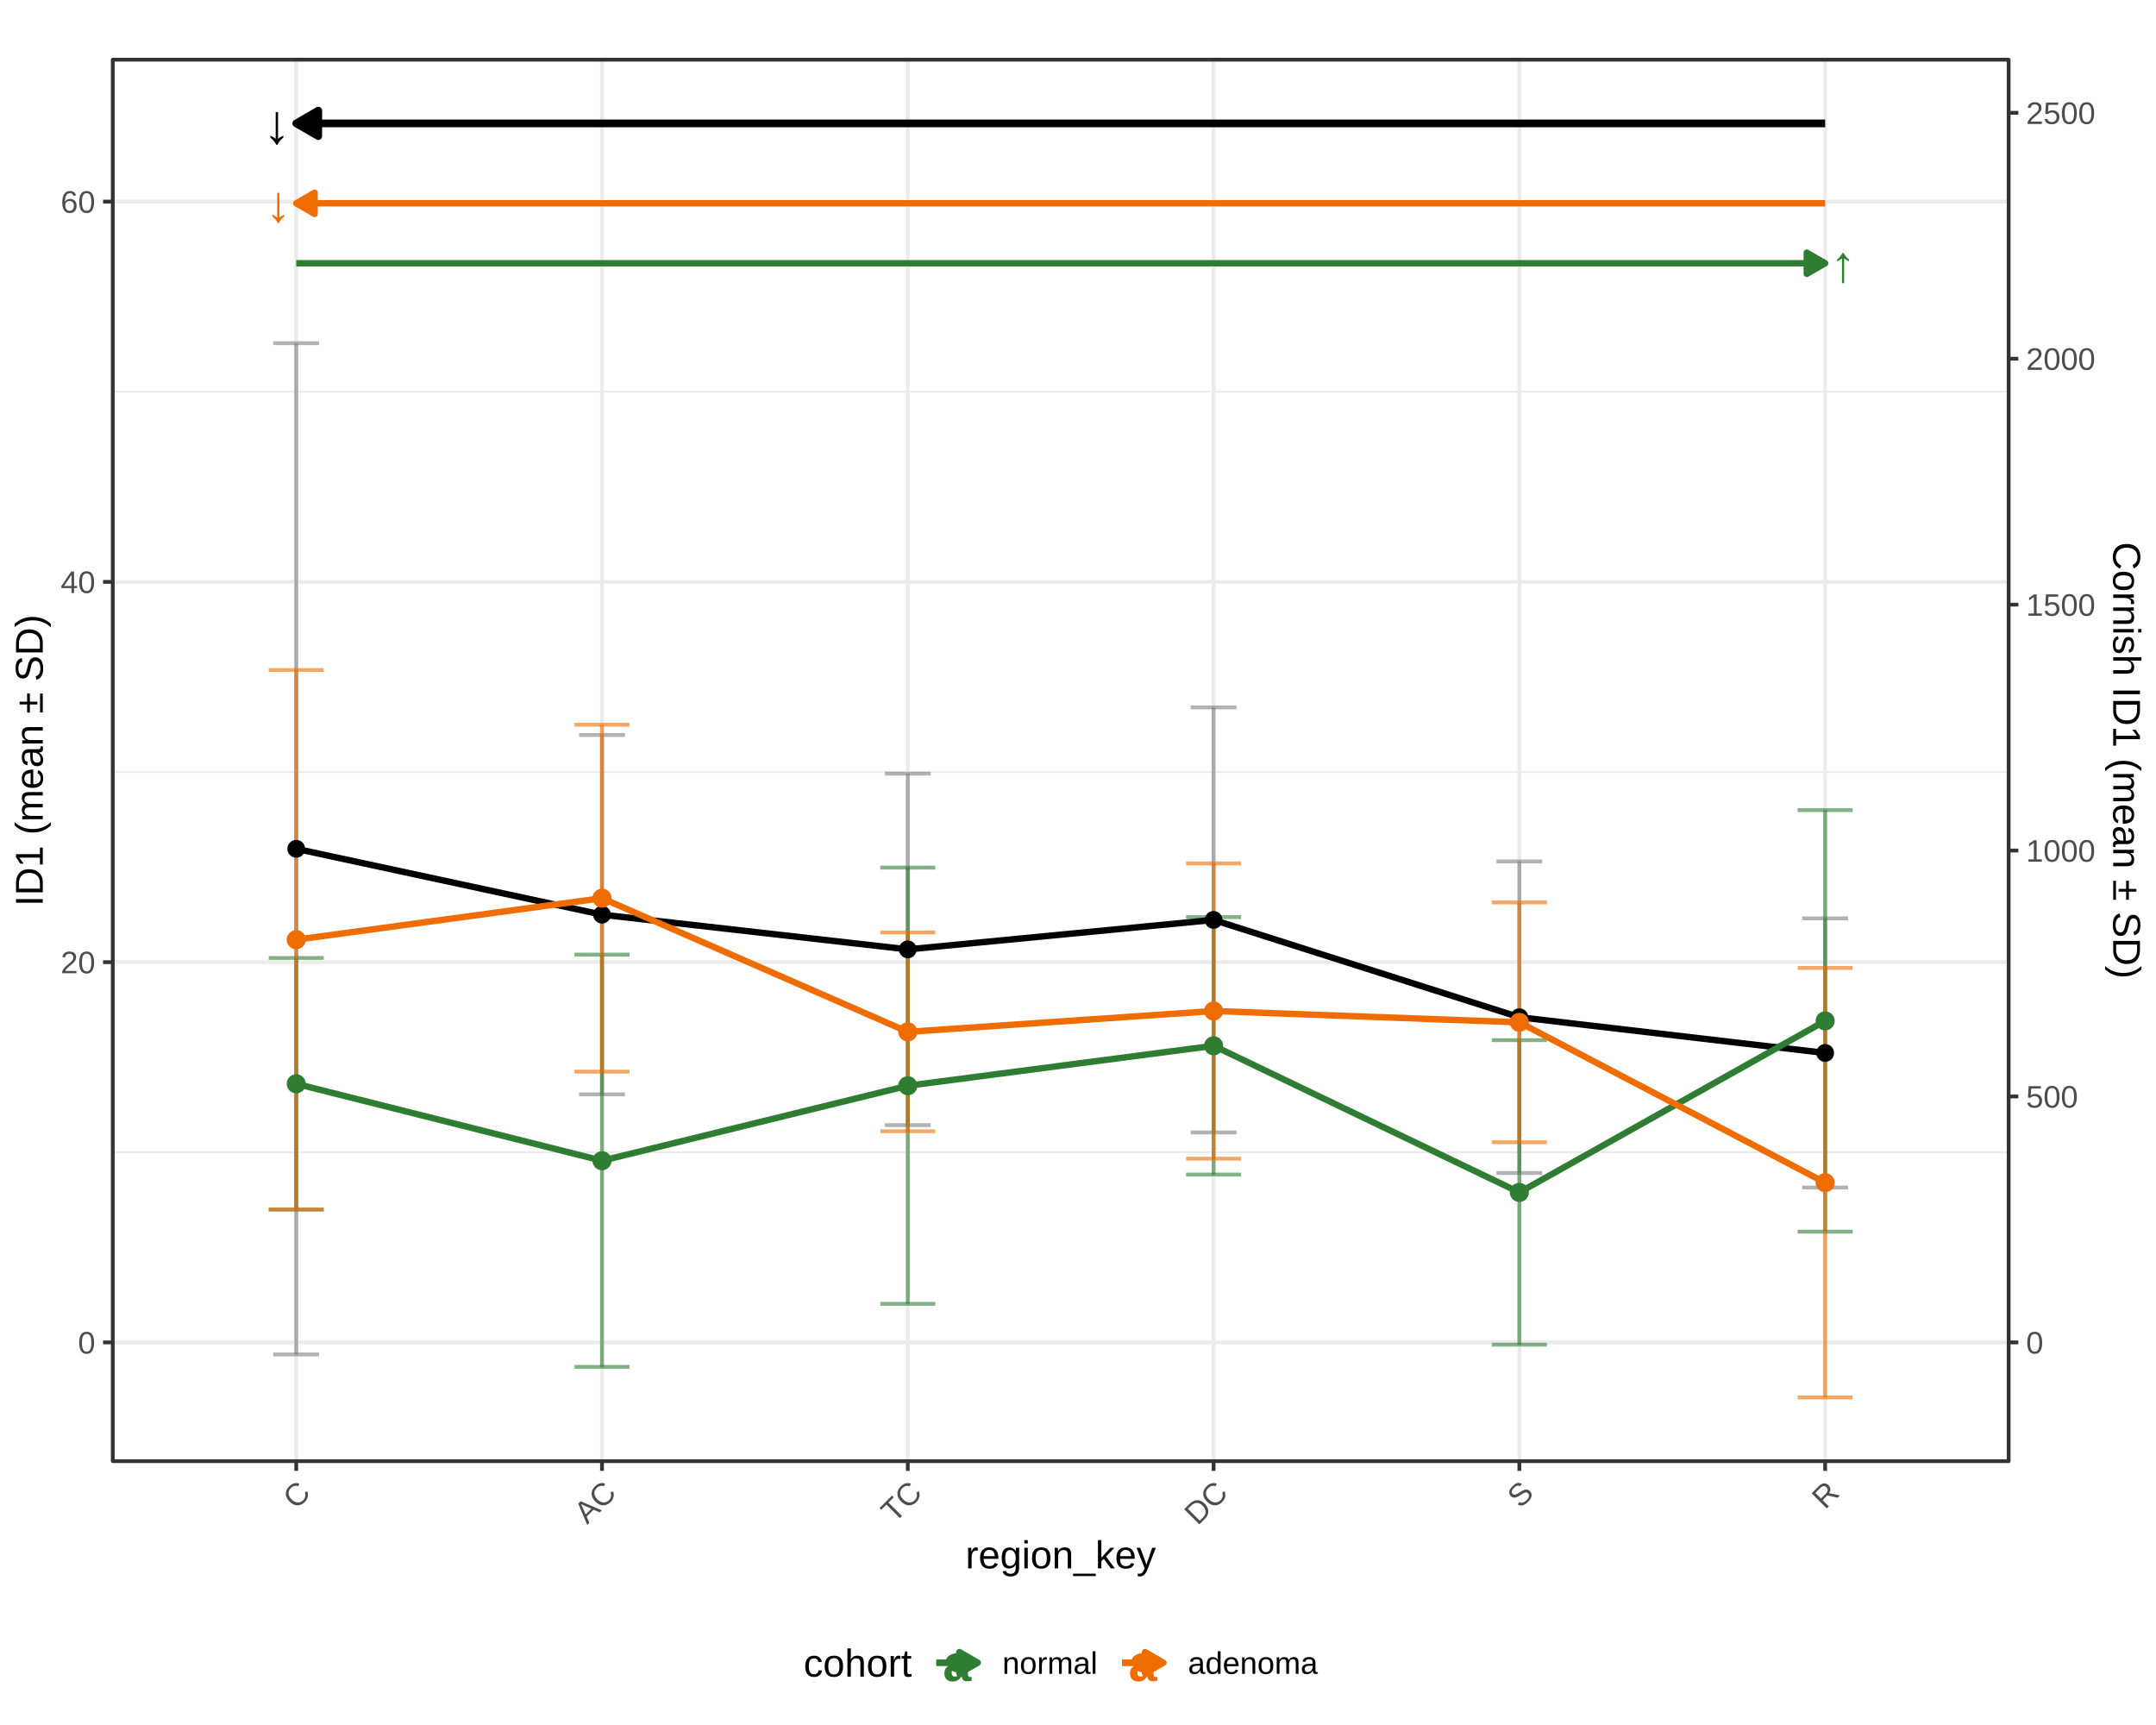
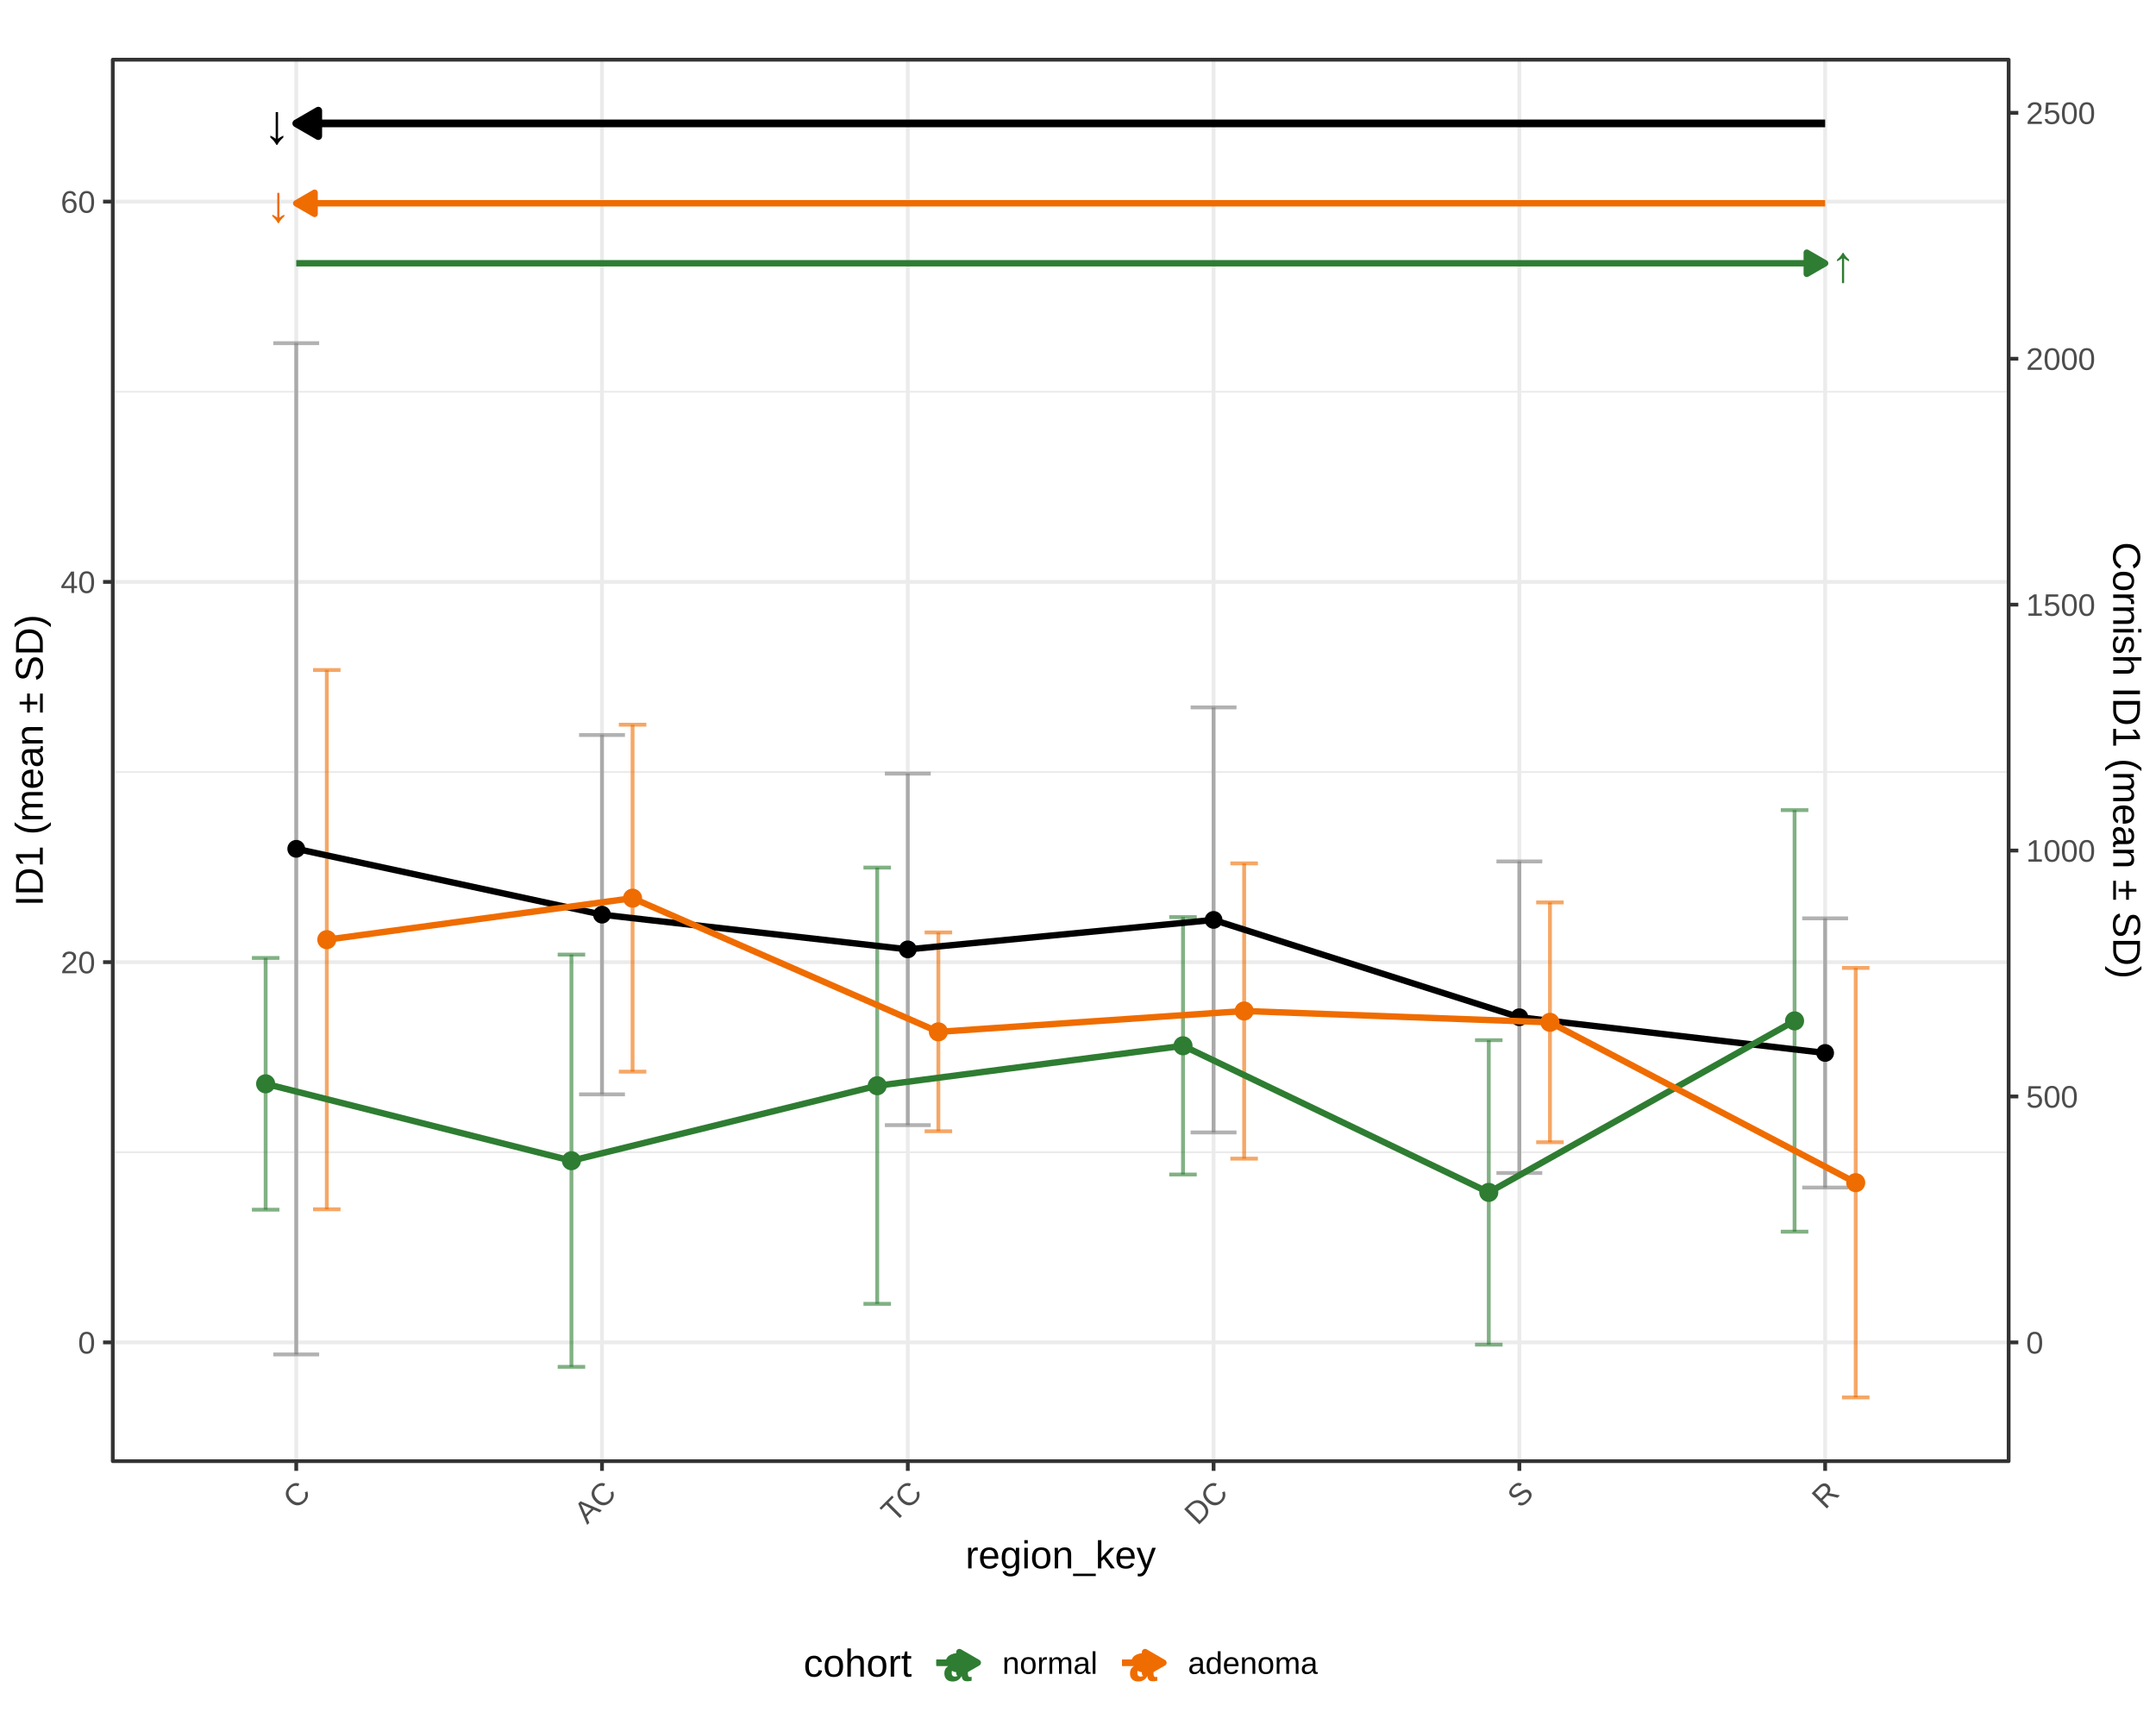
<svg xmlns="http://www.w3.org/2000/svg" width="720.00pt" height="576.00pt" viewBox="0 0 720.00 576.00">
  <g class="svglite">
    <defs>
      <style type="text/css">
    .svglite line, .svglite polyline, .svglite polygon, .svglite path, .svglite rect, .svglite circle {
      fill: none;
      stroke: #000000;
      stroke-linecap: round;
      stroke-linejoin: round;
      stroke-miterlimit: 10.00;
    }
    .svglite text {
      white-space: pre;
    }
    .svglite g.glyphgroup path {
      fill: inherit;
      stroke: none;
    }
  </style>
    </defs>
    <rect width="100%" height="100%" style="stroke: none; fill: #FFFFFF;" />
    <defs>
      <clipPath id="cpMC4wMHw3MjAuMDB8MC4wMHw1NzYuMDA=">
        <rect x="0.00" y="0.00" width="720.00" height="576.00" />
      </clipPath>
    </defs>
    <g clip-path="url(#cpMC4wMHw3MjAuMDB8MC4wMHw1NzYuMDA=)">
      <rect x="0.00" y="0.00" width="720.00" height="576.00" style="stroke-width: 1.26; stroke: #FFFFFF; fill: #FFFFFF;" />
      <rect x="37.66" y="19.93" width="633.13" height="467.97" style="stroke-width: 1.26; stroke: none; fill: #FFFFFF;" />
      <polyline points="37.66,384.76 670.78,384.76 " style="stroke-width: 0.63; stroke: #EBEBEB; stroke-linecap: butt;" />
      <polyline points="37.66,257.78 670.78,257.78 " style="stroke-width: 0.63; stroke: #EBEBEB; stroke-linecap: butt;" />
      <polyline points="37.66,130.81 670.78,130.81 " style="stroke-width: 0.63; stroke: #EBEBEB; stroke-linecap: butt;" />
      <polyline points="37.66,448.24 670.78,448.24 " style="stroke-width: 1.26; stroke: #EBEBEB; stroke-linecap: butt;" />
      <polyline points="37.66,321.27 670.78,321.27 " style="stroke-width: 1.26; stroke: #EBEBEB; stroke-linecap: butt;" />
      <polyline points="37.66,194.30 670.78,194.30 " style="stroke-width: 1.26; stroke: #EBEBEB; stroke-linecap: butt;" />
      <polyline points="37.66,67.32 670.78,67.32 " style="stroke-width: 1.26; stroke: #EBEBEB; stroke-linecap: butt;" />
      <polyline points="98.93,487.90 98.93,19.93 " style="stroke-width: 1.26; stroke: #EBEBEB; stroke-linecap: butt;" />
      <polyline points="201.04,487.90 201.04,19.93 " style="stroke-width: 1.26; stroke: #EBEBEB; stroke-linecap: butt;" />
      <polyline points="303.16,487.90 303.16,19.93 " style="stroke-width: 1.26; stroke: #EBEBEB; stroke-linecap: butt;" />
      <polyline points="405.28,487.90 405.28,19.93 " style="stroke-width: 1.26; stroke: #EBEBEB; stroke-linecap: butt;" />
      <polyline points="507.39,487.90 507.39,19.93 " style="stroke-width: 1.26; stroke: #EBEBEB; stroke-linecap: butt;" />
      <polyline points="609.51,487.90 609.51,19.93 " style="stroke-width: 1.26; stroke: #EBEBEB; stroke-linecap: butt;" />
      <polyline points="91.27,114.60 106.58,114.60 " style="stroke-width: 1.28; stroke: #7F7F7F; stroke-opacity: 0.60; stroke-linecap: butt;" />
      <polyline points="98.93,114.60 98.93,452.27 " style="stroke-width: 1.28; stroke: #7F7F7F; stroke-opacity: 0.60; stroke-linecap: butt;" />
      <polyline points="91.27,452.27 106.58,452.27 " style="stroke-width: 1.28; stroke: #7F7F7F; stroke-opacity: 0.60; stroke-linecap: butt;" />
      <polyline points="193.38,245.42 208.70,245.42 " style="stroke-width: 1.28; stroke: #7F7F7F; stroke-opacity: 0.60; stroke-linecap: butt;" />
      <polyline points="201.04,245.42 201.04,365.42 " style="stroke-width: 1.28; stroke: #7F7F7F; stroke-opacity: 0.60; stroke-linecap: butt;" />
      <polyline points="193.38,365.42 208.70,365.42 " style="stroke-width: 1.28; stroke: #7F7F7F; stroke-opacity: 0.60; stroke-linecap: butt;" />
      <polyline points="295.50,258.33 310.82,258.33 " style="stroke-width: 1.28; stroke: #7F7F7F; stroke-opacity: 0.60; stroke-linecap: butt;" />
      <polyline points="303.16,258.33 303.16,375.69 " style="stroke-width: 1.28; stroke: #7F7F7F; stroke-opacity: 0.60; stroke-linecap: butt;" />
      <polyline points="295.50,375.69 310.82,375.69 " style="stroke-width: 1.28; stroke: #7F7F7F; stroke-opacity: 0.60; stroke-linecap: butt;" />
      <polyline points="397.62,236.21 412.94,236.21 " style="stroke-width: 1.28; stroke: #7F7F7F; stroke-opacity: 0.60; stroke-linecap: butt;" />
      <polyline points="405.28,236.21 405.28,378.13 " style="stroke-width: 1.28; stroke: #7F7F7F; stroke-opacity: 0.60; stroke-linecap: butt;" />
      <polyline points="397.62,378.13 412.94,378.13 " style="stroke-width: 1.28; stroke: #7F7F7F; stroke-opacity: 0.60; stroke-linecap: butt;" />
      <polyline points="499.74,287.65 515.05,287.65 " style="stroke-width: 1.28; stroke: #7F7F7F; stroke-opacity: 0.60; stroke-linecap: butt;" />
      <polyline points="507.39,287.65 507.39,391.68 " style="stroke-width: 1.28; stroke: #7F7F7F; stroke-opacity: 0.60; stroke-linecap: butt;" />
      <polyline points="499.74,391.68 515.05,391.68 " style="stroke-width: 1.28; stroke: #7F7F7F; stroke-opacity: 0.60; stroke-linecap: butt;" />
      <polyline points="601.85,306.65 617.17,306.65 " style="stroke-width: 1.28; stroke: #7F7F7F; stroke-opacity: 0.60; stroke-linecap: butt;" />
      <polyline points="609.51,306.65 609.51,396.54 " style="stroke-width: 1.28; stroke: #7F7F7F; stroke-opacity: 0.60; stroke-linecap: butt;" />
      <polyline points="601.85,396.54 617.17,396.54 " style="stroke-width: 1.28; stroke: #7F7F7F; stroke-opacity: 0.60; stroke-linecap: butt;" />
-       <polyline points="89.74,319.87 108.12,319.87 " style="stroke-width: 1.28; stroke: #2E7D32; stroke-opacity: 0.60; stroke-linecap: butt;" />
-       <polyline points="98.93,319.87 98.93,403.93 " style="stroke-width: 1.28; stroke: #2E7D32; stroke-opacity: 0.60; stroke-linecap: butt;" />
-       <polyline points="89.74,403.93 108.12,403.93 " style="stroke-width: 1.28; stroke: #2E7D32; stroke-opacity: 0.60; stroke-linecap: butt;" />
-       <polyline points="89.74,223.72 108.12,223.72 " style="stroke-width: 1.28; stroke: #EF6C00; stroke-opacity: 0.60; stroke-linecap: butt;" />
-       <polyline points="98.93,223.72 98.93,403.81 " style="stroke-width: 1.28; stroke: #EF6C00; stroke-opacity: 0.60; stroke-linecap: butt;" />
-       <polyline points="89.74,403.81 108.12,403.81 " style="stroke-width: 1.28; stroke: #EF6C00; stroke-opacity: 0.60; stroke-linecap: butt;" />
-       <polyline points="191.85,318.75 210.23,318.75 " style="stroke-width: 1.28; stroke: #2E7D32; stroke-opacity: 0.60; stroke-linecap: butt;" />
-       <polyline points="201.04,318.75 201.04,456.40 " style="stroke-width: 1.28; stroke: #2E7D32; stroke-opacity: 0.60; stroke-linecap: butt;" />
-       <polyline points="191.85,456.40 210.23,456.40 " style="stroke-width: 1.28; stroke: #2E7D32; stroke-opacity: 0.60; stroke-linecap: butt;" />
-       <polyline points="191.85,241.99 210.23,241.99 " style="stroke-width: 1.28; stroke: #EF6C00; stroke-opacity: 0.60; stroke-linecap: butt;" />
-       <polyline points="201.04,241.99 201.04,357.84 " style="stroke-width: 1.28; stroke: #EF6C00; stroke-opacity: 0.60; stroke-linecap: butt;" />
-       <polyline points="191.85,357.84 210.23,357.84 " style="stroke-width: 1.28; stroke: #EF6C00; stroke-opacity: 0.60; stroke-linecap: butt;" />
-       <polyline points="293.97,289.70 312.35,289.70 " style="stroke-width: 1.28; stroke: #2E7D32; stroke-opacity: 0.60; stroke-linecap: butt;" />
-       <polyline points="303.16,289.70 303.16,435.37 " style="stroke-width: 1.28; stroke: #2E7D32; stroke-opacity: 0.60; stroke-linecap: butt;" />
-       <polyline points="293.97,435.37 312.35,435.37 " style="stroke-width: 1.28; stroke: #2E7D32; stroke-opacity: 0.60; stroke-linecap: butt;" />
-       <polyline points="293.97,311.36 312.35,311.36 " style="stroke-width: 1.28; stroke: #EF6C00; stroke-opacity: 0.60; stroke-linecap: butt;" />
-       <polyline points="303.16,311.36 303.16,377.74 " style="stroke-width: 1.28; stroke: #EF6C00; stroke-opacity: 0.60; stroke-linecap: butt;" />
-       <polyline points="293.97,377.74 312.35,377.74 " style="stroke-width: 1.28; stroke: #EF6C00; stroke-opacity: 0.60; stroke-linecap: butt;" />
-       <polyline points="396.09,306.23 414.47,306.23 " style="stroke-width: 1.28; stroke: #2E7D32; stroke-opacity: 0.60; stroke-linecap: butt;" />
-       <polyline points="405.28,306.23 405.28,392.18 " style="stroke-width: 1.28; stroke: #2E7D32; stroke-opacity: 0.60; stroke-linecap: butt;" />
-       <polyline points="396.09,392.18 414.47,392.18 " style="stroke-width: 1.28; stroke: #2E7D32; stroke-opacity: 0.60; stroke-linecap: butt;" />
-       <polyline points="396.09,288.30 414.47,288.30 " style="stroke-width: 1.28; stroke: #EF6C00; stroke-opacity: 0.60; stroke-linecap: butt;" />
-       <polyline points="405.28,288.30 405.28,386.89 " style="stroke-width: 1.28; stroke: #EF6C00; stroke-opacity: 0.60; stroke-linecap: butt;" />
-       <polyline points="396.09,386.89 414.47,386.89 " style="stroke-width: 1.28; stroke: #EF6C00; stroke-opacity: 0.60; stroke-linecap: butt;" />
-       <polyline points="498.20,347.33 516.59,347.33 " style="stroke-width: 1.28; stroke: #2E7D32; stroke-opacity: 0.60; stroke-linecap: butt;" />
-       <polyline points="507.39,347.33 507.39,448.99 " style="stroke-width: 1.28; stroke: #2E7D32; stroke-opacity: 0.60; stroke-linecap: butt;" />
-       <polyline points="498.20,448.99 516.59,448.99 " style="stroke-width: 1.28; stroke: #2E7D32; stroke-opacity: 0.60; stroke-linecap: butt;" />
-       <polyline points="498.20,301.34 516.59,301.34 " style="stroke-width: 1.28; stroke: #EF6C00; stroke-opacity: 0.60; stroke-linecap: butt;" />
-       <polyline points="507.39,301.34 507.39,381.41 " style="stroke-width: 1.28; stroke: #EF6C00; stroke-opacity: 0.60; stroke-linecap: butt;" />
-       <polyline points="498.20,381.41 516.59,381.41 " style="stroke-width: 1.28; stroke: #EF6C00; stroke-opacity: 0.60; stroke-linecap: butt;" />
-       <polyline points="600.32,270.51 618.70,270.51 " style="stroke-width: 1.28; stroke: #2E7D32; stroke-opacity: 0.60; stroke-linecap: butt;" />
-       <polyline points="609.51,270.51 609.51,411.27 " style="stroke-width: 1.28; stroke: #2E7D32; stroke-opacity: 0.60; stroke-linecap: butt;" />
-       <polyline points="600.32,411.27 618.70,411.27 " style="stroke-width: 1.28; stroke: #2E7D32; stroke-opacity: 0.60; stroke-linecap: butt;" />
-       <polyline points="600.32,323.20 618.70,323.20 " style="stroke-width: 1.28; stroke: #EF6C00; stroke-opacity: 0.60; stroke-linecap: butt;" />
-       <polyline points="609.51,323.20 609.51,466.63 " style="stroke-width: 1.28; stroke: #EF6C00; stroke-opacity: 0.60; stroke-linecap: butt;" />
-       <polyline points="600.32,466.63 618.70,466.63 " style="stroke-width: 1.28; stroke: #EF6C00; stroke-opacity: 0.60; stroke-linecap: butt;" />
+       <polyline points="84.12,319.87 93.31,319.87 " style="stroke-width: 1.28; stroke: #2E7D32; stroke-opacity: 0.60; stroke-linecap: butt;" />
+       <polyline points="88.71,319.87 88.71,403.93 " style="stroke-width: 1.28; stroke: #2E7D32; stroke-opacity: 0.60; stroke-linecap: butt;" />
+       <polyline points="84.12,403.93 93.31,403.93 " style="stroke-width: 1.28; stroke: #2E7D32; stroke-opacity: 0.60; stroke-linecap: butt;" />
+       <polyline points="104.54,223.72 113.73,223.72 " style="stroke-width: 1.28; stroke: #EF6C00; stroke-opacity: 0.60; stroke-linecap: butt;" />
+       <polyline points="109.14,223.72 109.14,403.81 " style="stroke-width: 1.28; stroke: #EF6C00; stroke-opacity: 0.60; stroke-linecap: butt;" />
+       <polyline points="104.54,403.81 113.73,403.81 " style="stroke-width: 1.28; stroke: #EF6C00; stroke-opacity: 0.60; stroke-linecap: butt;" />
+       <polyline points="186.24,318.75 195.43,318.75 " style="stroke-width: 1.28; stroke: #2E7D32; stroke-opacity: 0.60; stroke-linecap: butt;" />
+       <polyline points="190.83,318.75 190.83,456.40 " style="stroke-width: 1.28; stroke: #2E7D32; stroke-opacity: 0.60; stroke-linecap: butt;" />
+       <polyline points="186.24,456.40 195.43,456.40 " style="stroke-width: 1.28; stroke: #2E7D32; stroke-opacity: 0.60; stroke-linecap: butt;" />
+       <polyline points="206.66,241.99 215.85,241.99 " style="stroke-width: 1.28; stroke: #EF6C00; stroke-opacity: 0.60; stroke-linecap: butt;" />
+       <polyline points="211.25,241.99 211.25,357.84 " style="stroke-width: 1.28; stroke: #EF6C00; stroke-opacity: 0.60; stroke-linecap: butt;" />
+       <polyline points="206.66,357.84 215.85,357.84 " style="stroke-width: 1.28; stroke: #EF6C00; stroke-opacity: 0.60; stroke-linecap: butt;" />
+       <polyline points="288.35,289.70 297.54,289.70 " style="stroke-width: 1.28; stroke: #2E7D32; stroke-opacity: 0.60; stroke-linecap: butt;" />
+       <polyline points="292.95,289.70 292.95,435.37 " style="stroke-width: 1.28; stroke: #2E7D32; stroke-opacity: 0.60; stroke-linecap: butt;" />
+       <polyline points="288.35,435.37 297.54,435.37 " style="stroke-width: 1.28; stroke: #2E7D32; stroke-opacity: 0.60; stroke-linecap: butt;" />
+       <polyline points="308.78,311.36 317.97,311.36 " style="stroke-width: 1.28; stroke: #EF6C00; stroke-opacity: 0.60; stroke-linecap: butt;" />
+       <polyline points="313.37,311.36 313.37,377.74 " style="stroke-width: 1.28; stroke: #EF6C00; stroke-opacity: 0.60; stroke-linecap: butt;" />
+       <polyline points="308.78,377.74 317.97,377.74 " style="stroke-width: 1.28; stroke: #EF6C00; stroke-opacity: 0.60; stroke-linecap: butt;" />
+       <polyline points="390.47,306.23 399.66,306.23 " style="stroke-width: 1.28; stroke: #2E7D32; stroke-opacity: 0.60; stroke-linecap: butt;" />
+       <polyline points="395.07,306.23 395.07,392.18 " style="stroke-width: 1.28; stroke: #2E7D32; stroke-opacity: 0.60; stroke-linecap: butt;" />
+       <polyline points="390.47,392.18 399.66,392.18 " style="stroke-width: 1.28; stroke: #2E7D32; stroke-opacity: 0.60; stroke-linecap: butt;" />
+       <polyline points="410.89,288.30 420.08,288.30 " style="stroke-width: 1.28; stroke: #EF6C00; stroke-opacity: 0.60; stroke-linecap: butt;" />
+       <polyline points="415.49,288.30 415.49,386.89 " style="stroke-width: 1.28; stroke: #EF6C00; stroke-opacity: 0.60; stroke-linecap: butt;" />
+       <polyline points="410.89,386.89 420.08,386.89 " style="stroke-width: 1.28; stroke: #EF6C00; stroke-opacity: 0.60; stroke-linecap: butt;" />
+       <polyline points="492.59,347.33 501.78,347.33 " style="stroke-width: 1.28; stroke: #2E7D32; stroke-opacity: 0.60; stroke-linecap: butt;" />
+       <polyline points="497.18,347.33 497.18,448.99 " style="stroke-width: 1.28; stroke: #2E7D32; stroke-opacity: 0.60; stroke-linecap: butt;" />
+       <polyline points="492.59,448.99 501.78,448.99 " style="stroke-width: 1.28; stroke: #2E7D32; stroke-opacity: 0.60; stroke-linecap: butt;" />
+       <polyline points="513.01,301.34 522.20,301.34 " style="stroke-width: 1.28; stroke: #EF6C00; stroke-opacity: 0.60; stroke-linecap: butt;" />
+       <polyline points="517.61,301.34 517.61,381.41 " style="stroke-width: 1.28; stroke: #EF6C00; stroke-opacity: 0.60; stroke-linecap: butt;" />
+       <polyline points="513.01,381.41 522.20,381.41 " style="stroke-width: 1.28; stroke: #EF6C00; stroke-opacity: 0.60; stroke-linecap: butt;" />
+       <polyline points="594.70,270.51 603.90,270.51 " style="stroke-width: 1.28; stroke: #2E7D32; stroke-opacity: 0.60; stroke-linecap: butt;" />
+       <polyline points="599.30,270.51 599.30,411.27 " style="stroke-width: 1.28; stroke: #2E7D32; stroke-opacity: 0.60; stroke-linecap: butt;" />
+       <polyline points="594.70,411.27 603.90,411.27 " style="stroke-width: 1.28; stroke: #2E7D32; stroke-opacity: 0.60; stroke-linecap: butt;" />
+       <polyline points="615.13,323.20 624.32,323.20 " style="stroke-width: 1.28; stroke: #EF6C00; stroke-opacity: 0.60; stroke-linecap: butt;" />
+       <polyline points="619.72,323.20 619.72,466.63 " style="stroke-width: 1.28; stroke: #EF6C00; stroke-opacity: 0.60; stroke-linecap: butt;" />
+       <polyline points="615.13,466.63 624.32,466.63 " style="stroke-width: 1.28; stroke: #EF6C00; stroke-opacity: 0.60; stroke-linecap: butt;" />
      <polyline points="98.93,283.43 201.04,305.42 303.16,317.01 405.28,307.17 507.39,339.67 609.51,351.60 " style="stroke-width: 2.13; stroke-linecap: butt;" />
      <circle cx="98.93" cy="283.43" r="2.55" style="stroke-width: 0.84; fill: #000000;" />
      <circle cx="201.04" cy="305.42" r="2.55" style="stroke-width: 0.84; fill: #000000;" />
      <circle cx="303.16" cy="317.01" r="2.55" style="stroke-width: 0.84; fill: #000000;" />
      <circle cx="405.28" cy="307.17" r="2.55" style="stroke-width: 0.84; fill: #000000;" />
      <circle cx="507.39" cy="339.67" r="2.55" style="stroke-width: 0.84; fill: #000000;" />
      <circle cx="609.51" cy="351.60" r="2.55" style="stroke-width: 0.84; fill: #000000;" />
-       <polyline points="98.93,361.90 201.04,387.58 303.16,362.54 405.28,349.20 507.39,398.16 609.51,340.89 " style="stroke-width: 2.13; stroke: #2E7D32; stroke-linecap: butt;" />
-       <polyline points="98.93,313.77 201.04,299.91 303.16,344.55 405.28,337.59 507.39,341.37 609.51,394.91 " style="stroke-width: 2.13; stroke: #EF6C00; stroke-linecap: butt;" />
-       <circle cx="98.93" cy="361.90" r="2.77" style="stroke-width: 0.84; stroke: #2E7D32; fill: #2E7D32;" />
-       <circle cx="98.93" cy="313.77" r="2.77" style="stroke-width: 0.84; stroke: #EF6C00; fill: #EF6C00;" />
-       <circle cx="201.04" cy="387.58" r="2.77" style="stroke-width: 0.84; stroke: #2E7D32; fill: #2E7D32;" />
-       <circle cx="201.04" cy="299.91" r="2.77" style="stroke-width: 0.84; stroke: #EF6C00; fill: #EF6C00;" />
-       <circle cx="303.16" cy="362.54" r="2.77" style="stroke-width: 0.84; stroke: #2E7D32; fill: #2E7D32;" />
-       <circle cx="303.16" cy="344.55" r="2.77" style="stroke-width: 0.84; stroke: #EF6C00; fill: #EF6C00;" />
-       <circle cx="405.28" cy="349.20" r="2.77" style="stroke-width: 0.84; stroke: #2E7D32; fill: #2E7D32;" />
-       <circle cx="405.28" cy="337.59" r="2.77" style="stroke-width: 0.84; stroke: #EF6C00; fill: #EF6C00;" />
-       <circle cx="507.39" cy="398.16" r="2.77" style="stroke-width: 0.84; stroke: #2E7D32; fill: #2E7D32;" />
-       <circle cx="507.39" cy="341.37" r="2.77" style="stroke-width: 0.84; stroke: #EF6C00; fill: #EF6C00;" />
-       <circle cx="609.51" cy="340.89" r="2.77" style="stroke-width: 0.84; stroke: #2E7D32; fill: #2E7D32;" />
-       <circle cx="609.51" cy="394.91" r="2.77" style="stroke-width: 0.84; stroke: #EF6C00; fill: #EF6C00;" />
+       <polyline points="88.71,361.90 190.83,387.58 292.95,362.54 395.07,349.20 497.18,398.16 599.30,340.89 " style="stroke-width: 2.13; stroke: #2E7D32; stroke-linecap: butt;" />
+       <polyline points="109.14,313.77 211.25,299.91 313.37,344.55 415.49,337.59 517.61,341.37 619.72,394.91 " style="stroke-width: 2.13; stroke: #EF6C00; stroke-linecap: butt;" />
+       <circle cx="88.71" cy="361.90" r="2.77" style="stroke-width: 0.84; stroke: #2E7D32; fill: #2E7D32;" />
+       <circle cx="109.14" cy="313.77" r="2.77" style="stroke-width: 0.84; stroke: #EF6C00; fill: #EF6C00;" />
+       <circle cx="190.83" cy="387.58" r="2.77" style="stroke-width: 0.84; stroke: #2E7D32; fill: #2E7D32;" />
+       <circle cx="211.25" cy="299.91" r="2.77" style="stroke-width: 0.84; stroke: #EF6C00; fill: #EF6C00;" />
+       <circle cx="292.95" cy="362.54" r="2.77" style="stroke-width: 0.84; stroke: #2E7D32; fill: #2E7D32;" />
+       <circle cx="313.37" cy="344.55" r="2.77" style="stroke-width: 0.84; stroke: #EF6C00; fill: #EF6C00;" />
+       <circle cx="395.07" cy="349.20" r="2.77" style="stroke-width: 0.84; stroke: #2E7D32; fill: #2E7D32;" />
+       <circle cx="415.49" cy="337.59" r="2.77" style="stroke-width: 0.84; stroke: #EF6C00; fill: #EF6C00;" />
+       <circle cx="497.18" cy="398.16" r="2.77" style="stroke-width: 0.84; stroke: #2E7D32; fill: #2E7D32;" />
+       <circle cx="517.61" cy="341.37" r="2.77" style="stroke-width: 0.84; stroke: #EF6C00; fill: #EF6C00;" />
+       <circle cx="599.30" cy="340.89" r="2.77" style="stroke-width: 0.84; stroke: #2E7D32; fill: #2E7D32;" />
+       <circle cx="619.72" cy="394.91" r="2.77" style="stroke-width: 0.84; stroke: #EF6C00; fill: #EF6C00;" />
      <line x1="98.93" y1="87.91" x2="609.51" y2="87.91" style="stroke-width: 2.13; stroke: #2E7D32; stroke-linecap: butt;" />
      <polygon points="603.37,91.45 609.51,87.91 603.37,84.36 " style="stroke-width: 2.13; stroke: #2E7D32; stroke-linecap: butt; fill: #2E7D32;" />
      <line x1="609.51" y1="67.89" x2="98.93" y2="67.89" style="stroke-width: 2.13; stroke: #EF6C00; stroke-linecap: butt;" />
      <polygon points="105.06,64.35 98.93,67.89 105.06,71.43 " style="stroke-width: 2.13; stroke: #EF6C00; stroke-linecap: butt; fill: #EF6C00;" />
      <text x="611.22" y="94.02" style="font-size: 17.07px; font-weight: bold;fill: #2E7D32; font-family: &quot;Arial&quot;;" textLength="8.53px" lengthAdjust="spacingAndGlyphs">↑</text>
      <text x="97.22" y="74.00" text-anchor="end" style="font-size: 17.07px; font-weight: bold;fill: #EF6C00; font-family: &quot;Arial&quot;;" textLength="8.53px" lengthAdjust="spacingAndGlyphs">↓</text>
      <line x1="609.51" y1="41.20" x2="98.93" y2="41.20" style="stroke-width: 2.56; stroke-linecap: butt;" />
      <polygon points="106.29,36.94 98.93,41.20 106.29,45.45 " style="stroke-width: 2.56; stroke-linecap: butt; fill: #000000;" />
      <text x="97.08" y="47.81" text-anchor="end" style="font-size: 18.49px; font-weight: bold; font-family: &quot;Arial&quot;;" textLength="9.25px" lengthAdjust="spacingAndGlyphs">↓</text>
      <rect x="37.66" y="19.93" width="633.13" height="467.97" style="stroke-width: 1.26; stroke: #333333;" />
      <text x="31.83" y="451.96" text-anchor="end" style="font-size: 10.40px;fill: #4D4D4D; font-family: &quot;Arial&quot;;" textLength="5.78px" lengthAdjust="spacingAndGlyphs">0</text>
      <text x="31.83" y="324.99" text-anchor="end" style="font-size: 10.40px;fill: #4D4D4D; font-family: &quot;Arial&quot;;" textLength="11.56px" lengthAdjust="spacingAndGlyphs">20</text>
      <text x="31.83" y="198.01" text-anchor="end" style="font-size: 10.40px;fill: #4D4D4D; font-family: &quot;Arial&quot;;" textLength="11.56px" lengthAdjust="spacingAndGlyphs">40</text>
      <text x="31.83" y="71.04" text-anchor="end" style="font-size: 10.40px;fill: #4D4D4D; font-family: &quot;Arial&quot;;" textLength="11.56px" lengthAdjust="spacingAndGlyphs">60</text>
      <polyline points="34.42,448.24 37.66,448.24 " style="stroke-width: 1.26; stroke: #333333; stroke-linecap: butt;" />
      <polyline points="34.42,321.27 37.66,321.27 " style="stroke-width: 1.26; stroke: #333333; stroke-linecap: butt;" />
      <polyline points="34.42,194.30 37.66,194.30 " style="stroke-width: 1.26; stroke: #333333; stroke-linecap: butt;" />
      <polyline points="34.42,67.32 37.66,67.32 " style="stroke-width: 1.26; stroke: #333333; stroke-linecap: butt;" />
      <polyline points="674.02,448.24 670.78,448.24 " style="stroke-width: 1.26; stroke: #333333; stroke-linecap: butt;" />
      <polyline points="674.02,366.13 670.78,366.13 " style="stroke-width: 1.26; stroke: #333333; stroke-linecap: butt;" />
      <polyline points="674.02,284.01 670.78,284.01 " style="stroke-width: 1.26; stroke: #333333; stroke-linecap: butt;" />
      <polyline points="674.02,201.90 670.78,201.90 " style="stroke-width: 1.26; stroke: #333333; stroke-linecap: butt;" />
      <polyline points="674.02,119.78 670.78,119.78 " style="stroke-width: 1.26; stroke: #333333; stroke-linecap: butt;" />
      <polyline points="674.02,37.67 670.78,37.67 " style="stroke-width: 1.26; stroke: #333333; stroke-linecap: butt;" />
      <text x="676.61" y="451.96" style="font-size: 10.40px;fill: #4D4D4D; font-family: &quot;Arial&quot;;" textLength="5.78px" lengthAdjust="spacingAndGlyphs">0</text>
      <text x="676.61" y="369.85" style="font-size: 10.40px;fill: #4D4D4D; font-family: &quot;Arial&quot;;" textLength="17.34px" lengthAdjust="spacingAndGlyphs">500</text>
      <text x="676.61" y="287.73" style="font-size: 10.40px;fill: #4D4D4D; font-family: &quot;Arial&quot;;" textLength="23.12px" lengthAdjust="spacingAndGlyphs">1000</text>
      <text x="676.61" y="205.62" style="font-size: 10.40px;fill: #4D4D4D; font-family: &quot;Arial&quot;;" textLength="23.12px" lengthAdjust="spacingAndGlyphs">1500</text>
      <text x="676.61" y="123.50" style="font-size: 10.40px;fill: #4D4D4D; font-family: &quot;Arial&quot;;" textLength="23.12px" lengthAdjust="spacingAndGlyphs">2000</text>
      <text x="676.61" y="41.39" style="font-size: 10.40px;fill: #4D4D4D; font-family: &quot;Arial&quot;;" textLength="23.12px" lengthAdjust="spacingAndGlyphs">2500</text>
      <polyline points="98.93,491.14 98.93,487.90 " style="stroke-width: 1.26; stroke: #333333; stroke-linecap: butt;" />
      <polyline points="201.04,491.14 201.04,487.90 " style="stroke-width: 1.26; stroke: #333333; stroke-linecap: butt;" />
      <polyline points="303.16,491.14 303.16,487.90 " style="stroke-width: 1.26; stroke: #333333; stroke-linecap: butt;" />
      <polyline points="405.28,491.14 405.28,487.90 " style="stroke-width: 1.26; stroke: #333333; stroke-linecap: butt;" />
      <polyline points="507.39,491.14 507.39,487.90 " style="stroke-width: 1.26; stroke: #333333; stroke-linecap: butt;" />
      <polyline points="609.51,491.14 609.51,487.90 " style="stroke-width: 1.26; stroke: #333333; stroke-linecap: butt;" />
      <text transform="translate(104.18,498.99) rotate(-45)" text-anchor="end" style="font-size: 10.40px;fill: #4D4D4D; font-family: &quot;Arial&quot;;" textLength="7.50px" lengthAdjust="spacingAndGlyphs">C</text>
      <text transform="translate(206.30,498.99) rotate(-45)" text-anchor="end" style="font-size: 10.40px;fill: #4D4D4D; font-family: &quot;Arial&quot;;" textLength="14.44px" lengthAdjust="spacingAndGlyphs">AC</text>
      <text transform="translate(308.42,498.99) rotate(-45)" text-anchor="end" style="font-size: 10.40px;fill: #4D4D4D; font-family: &quot;Arial&quot;;" textLength="13.84px" lengthAdjust="spacingAndGlyphs">TC</text>
      <text transform="translate(410.54,498.99) rotate(-45)" text-anchor="end" style="font-size: 10.40px;fill: #4D4D4D; font-family: &quot;Arial&quot;;" textLength="15.00px" lengthAdjust="spacingAndGlyphs">DC</text>
      <text transform="translate(512.65,498.99) rotate(-45)" text-anchor="end" style="font-size: 10.40px;fill: #4D4D4D; font-family: &quot;Arial&quot;;" textLength="6.94px" lengthAdjust="spacingAndGlyphs">S</text>
      <text transform="translate(614.77,498.99) rotate(-45)" text-anchor="end" style="font-size: 10.40px;fill: #4D4D4D; font-family: &quot;Arial&quot;;" textLength="7.50px" lengthAdjust="spacingAndGlyphs">R</text>
      <text x="354.22" y="523.69" text-anchor="middle" style="font-size: 13.00px; font-family: &quot;Arial&quot;;" textLength="63.62px" lengthAdjust="spacingAndGlyphs">region_key</text>
      <text transform="translate(14.29,253.91) rotate(-90)" text-anchor="middle" style="font-size: 13.00px; font-family: &quot;Arial&quot;;" textLength="97.45px" lengthAdjust="spacingAndGlyphs">ID1 (mean ± SD)</text>
      <text transform="translate(705.71,253.91) rotate(90)" text-anchor="middle" style="font-size: 13.00px; font-family: &quot;Arial&quot;;" textLength="145.88px" lengthAdjust="spacingAndGlyphs">Cornish ID1 (mean ± SD)</text>
      <rect x="261.89" y="539.38" width="184.66" height="31.64" style="stroke-width: 1.26; stroke: none; fill: #FFFFFF;" />
      <text x="268.36" y="559.85" style="font-size: 13.00px; font-family: &quot;Arial&quot;;" textLength="36.14px" lengthAdjust="spacingAndGlyphs">cohort</text>
      <rect x="310.98" y="545.85" width="17.28" height="18.69" style="stroke-width: 1.26; stroke: none; fill: #FFFFFF;" />
      <line x1="312.71" y1="555.20" x2="326.53" y2="555.20" style="stroke-width: 1.28; stroke: #2E7D32; stroke-opacity: 0.60; stroke-linecap: butt;" />
      <line x1="312.71" y1="555.20" x2="326.53" y2="555.20" style="stroke-width: 2.13; stroke: #2E7D32; stroke-linecap: butt;" />
      <circle cx="319.62" cy="555.20" r="2.77" style="stroke-width: 0.84; stroke: #2E7D32; fill: #2E7D32;" />
      <line x1="312.71" y1="555.20" x2="326.53" y2="555.20" style="stroke-width: 2.13; stroke: #2E7D32; stroke-linecap: butt;" />
      <polygon points="320.39,558.74 326.53,555.20 320.39,551.65 " style="stroke-width: 2.13; stroke: #2E7D32; stroke-linecap: butt; fill: #2E7D32;" />
      <text x="319.62" y="561.31" text-anchor="middle" style="font-size: 17.07px; font-weight: bold;fill: #2E7D32; font-family: &quot;Arial&quot;;" textLength="9.48px" lengthAdjust="spacingAndGlyphs">a</text>
      <rect x="372.98" y="545.85" width="17.28" height="18.69" style="stroke-width: 1.26; stroke: none; fill: #FFFFFF;" />
      <line x1="374.70" y1="555.20" x2="388.53" y2="555.20" style="stroke-width: 1.28; stroke: #EF6C00; stroke-opacity: 0.60; stroke-linecap: butt;" />
      <line x1="374.70" y1="555.20" x2="388.53" y2="555.20" style="stroke-width: 2.13; stroke: #EF6C00; stroke-linecap: butt;" />
      <circle cx="381.62" cy="555.20" r="2.77" style="stroke-width: 0.84; stroke: #EF6C00; fill: #EF6C00;" />
      <line x1="374.70" y1="555.20" x2="388.53" y2="555.20" style="stroke-width: 2.13; stroke: #EF6C00; stroke-linecap: butt;" />
      <polygon points="382.39,558.74 388.53,555.20 382.39,551.65 " style="stroke-width: 2.13; stroke: #EF6C00; stroke-linecap: butt; fill: #EF6C00;" />
      <text x="381.62" y="561.31" text-anchor="middle" style="font-size: 17.07px; font-weight: bold;fill: #EF6C00; font-family: &quot;Arial&quot;;" textLength="9.48px" lengthAdjust="spacingAndGlyphs">a</text>
      <text x="334.73" y="558.92" style="font-size: 10.40px; font-family: &quot;Arial&quot;;" textLength="31.77px" lengthAdjust="spacingAndGlyphs">normal</text>
      <text x="396.73" y="558.92" style="font-size: 10.40px; font-family: &quot;Arial&quot;;" textLength="43.34px" lengthAdjust="spacingAndGlyphs">adenoma</text>
    </g>
  </g>
</svg>
